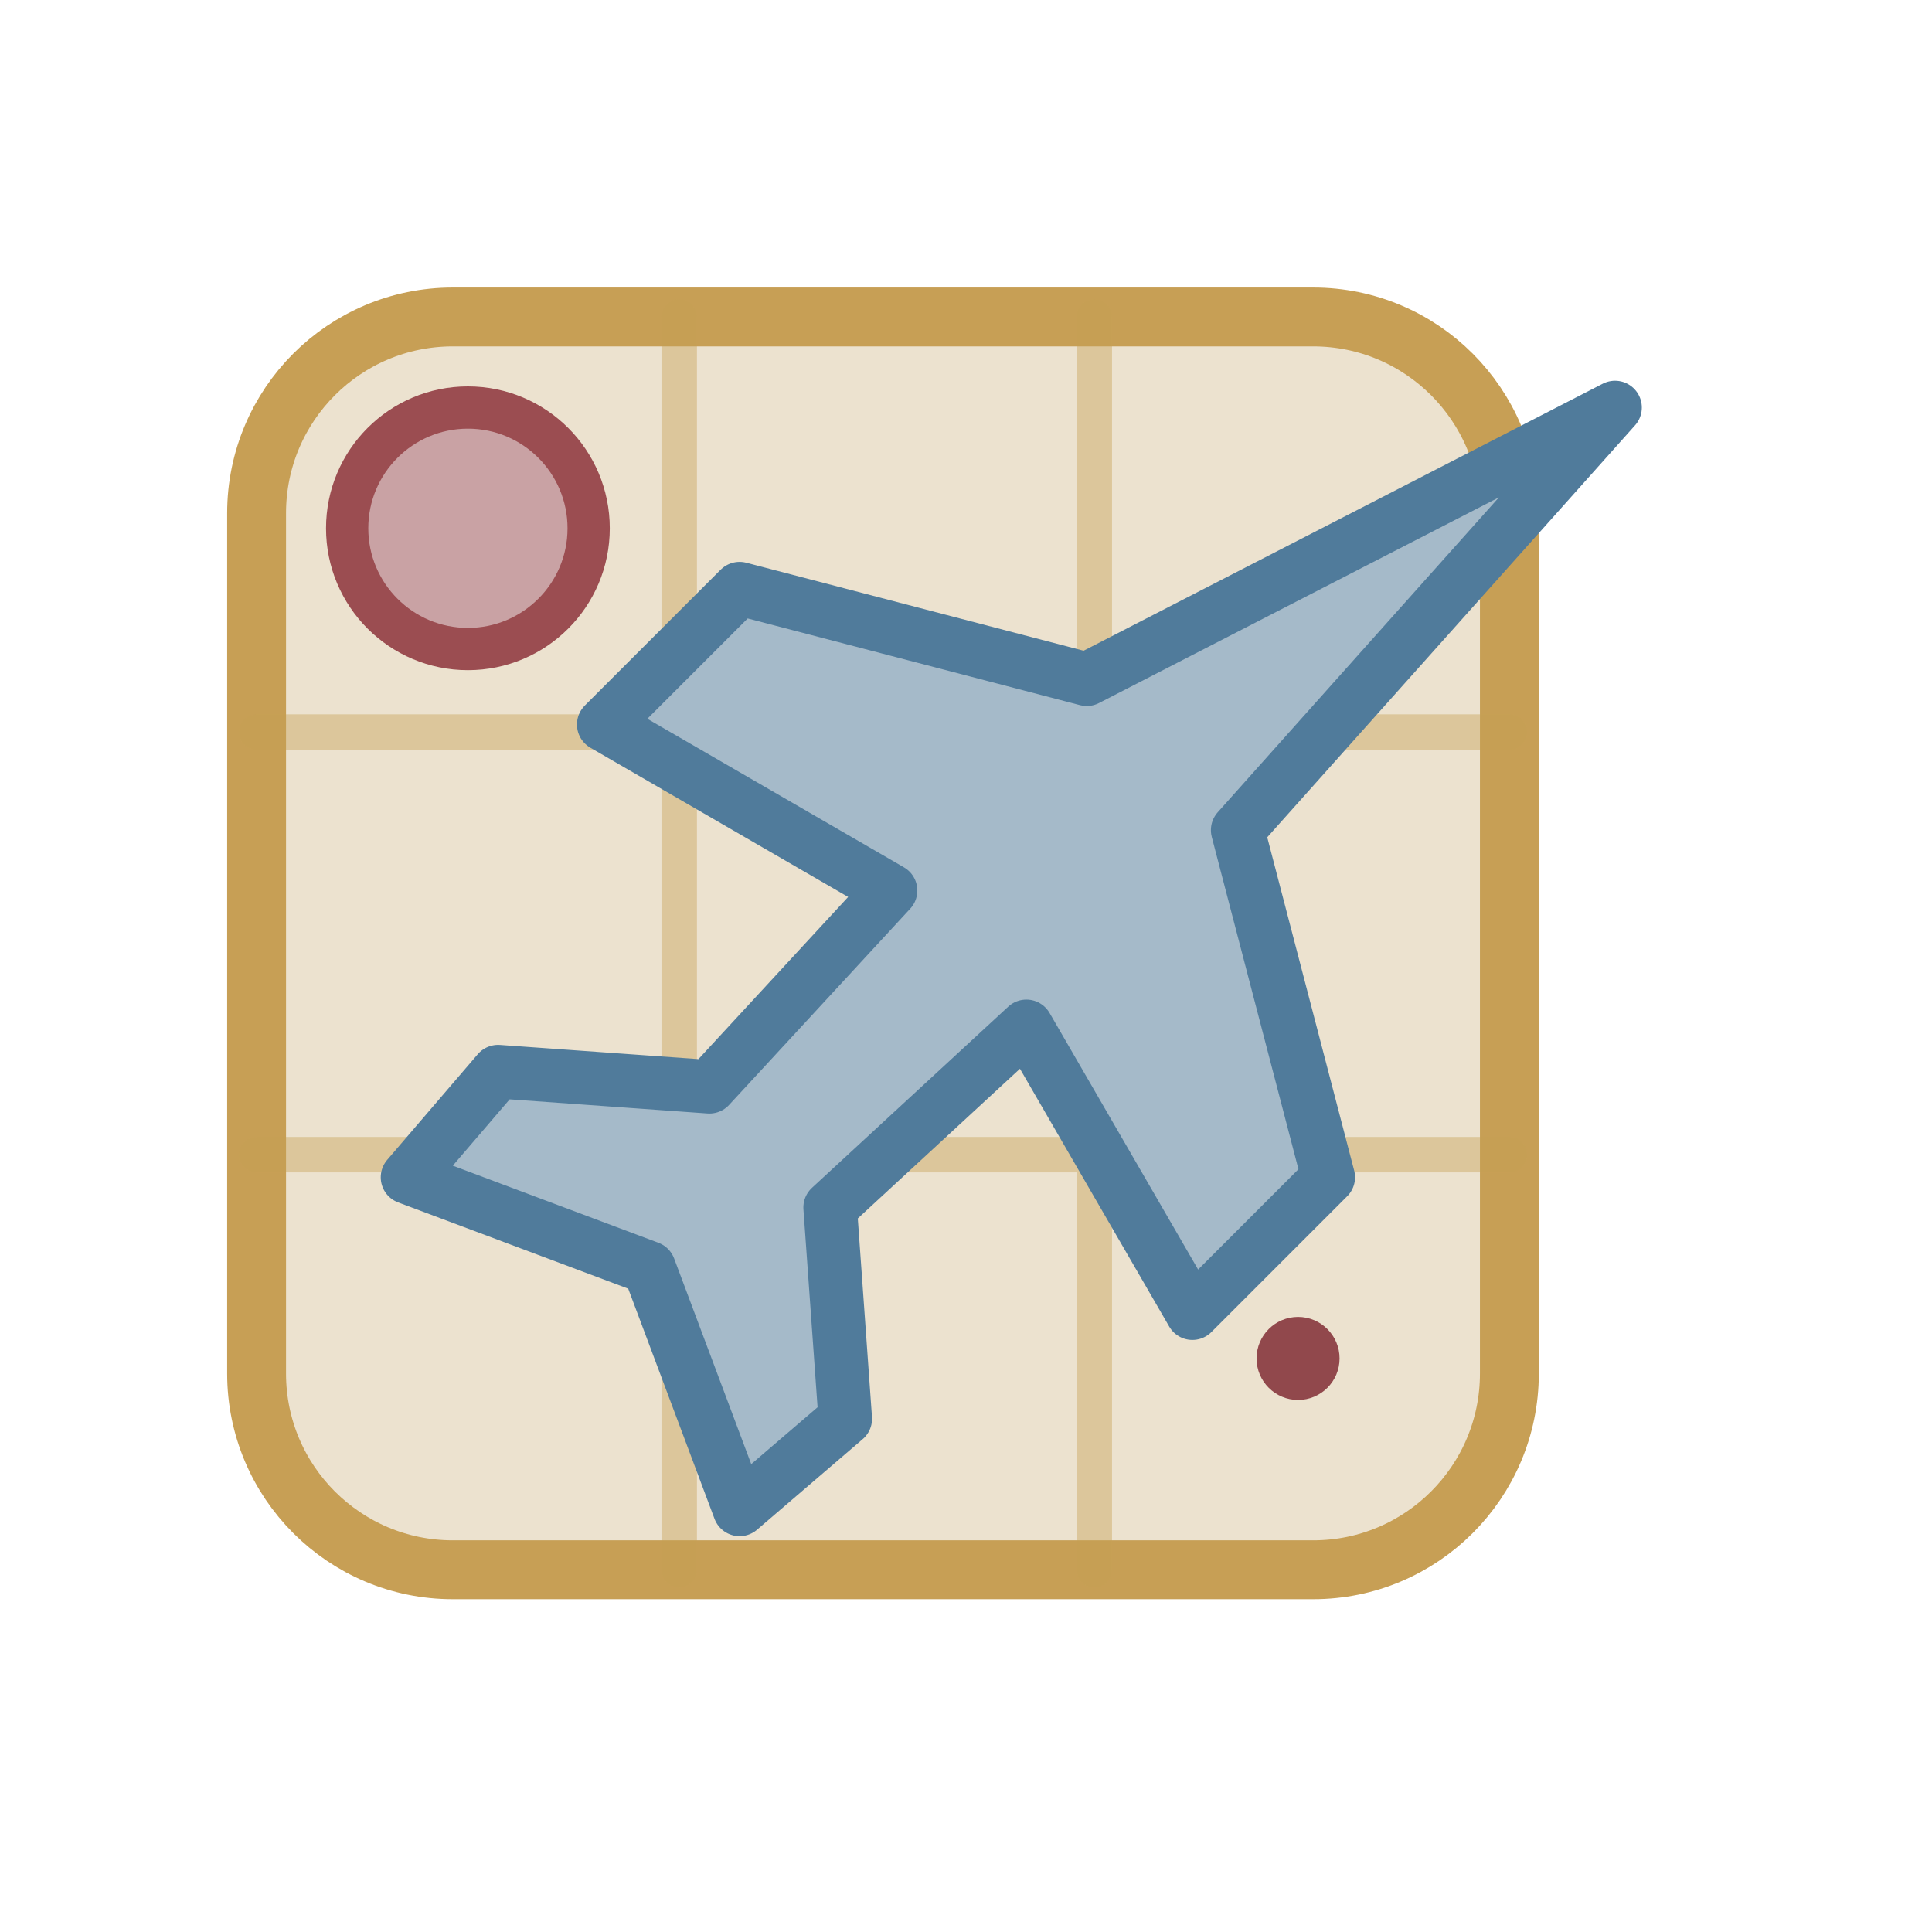
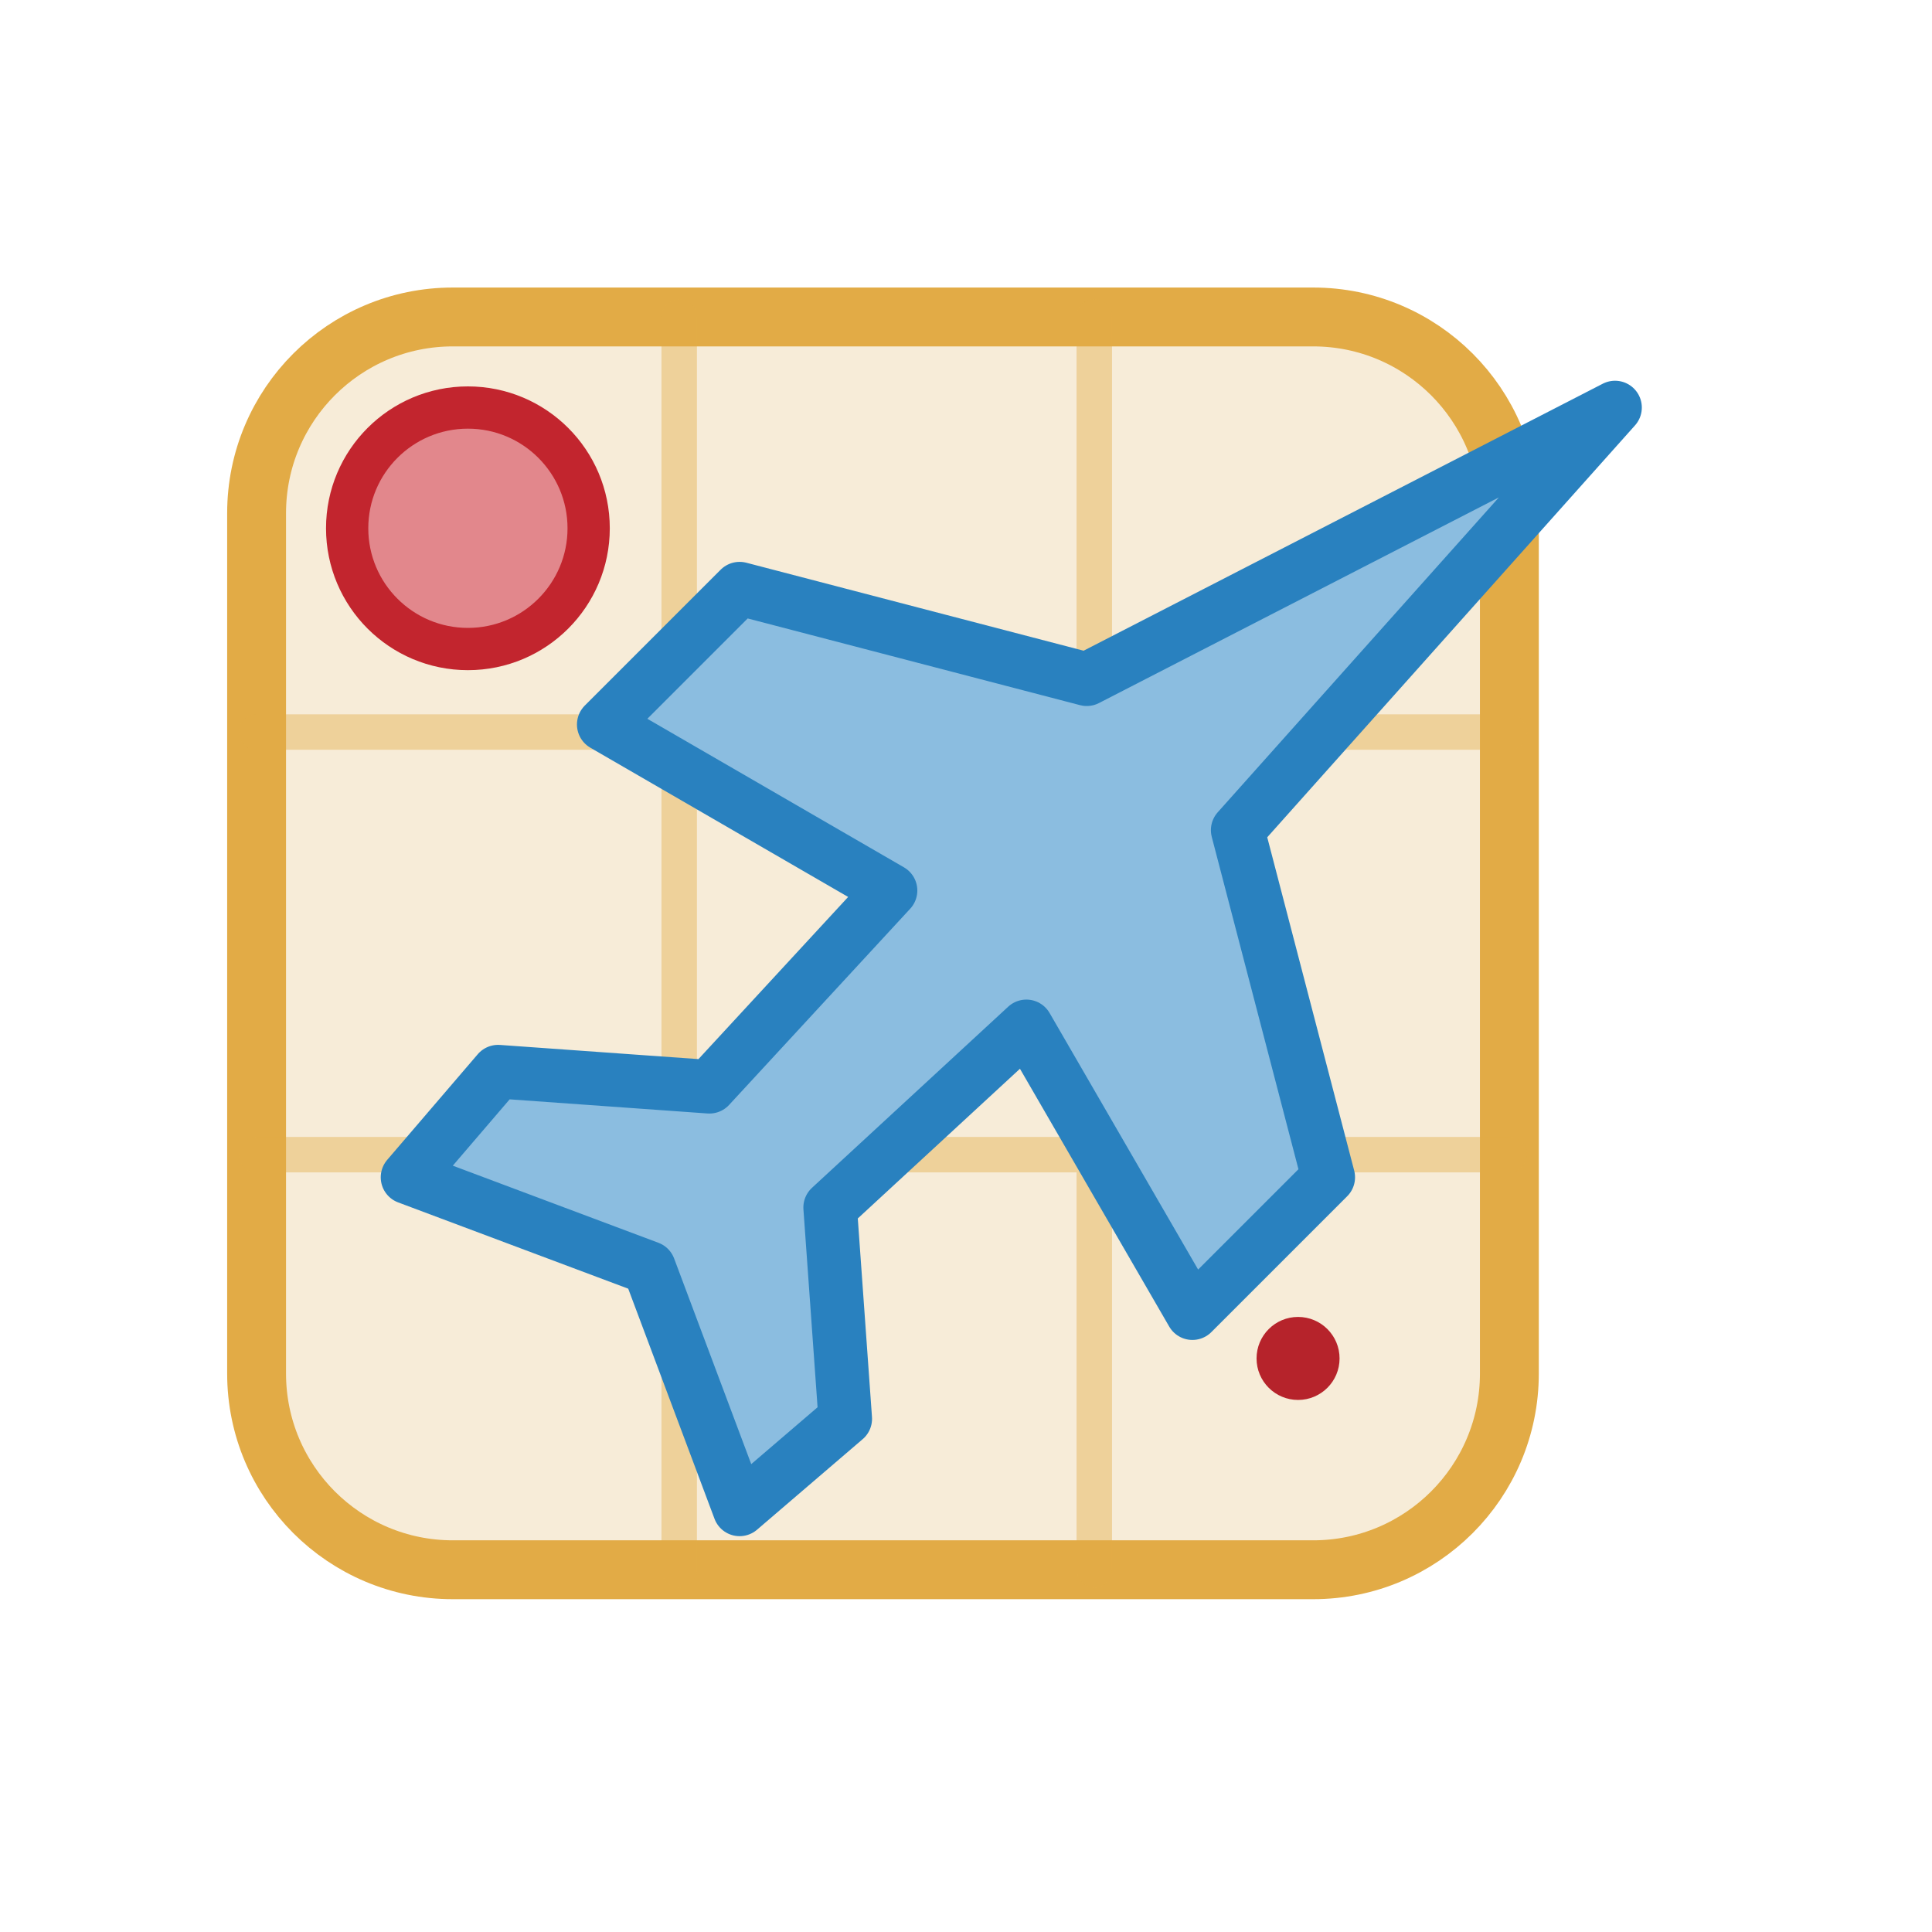
<svg xmlns="http://www.w3.org/2000/svg" viewBox="0 0 256 256" width="256" height="256" role="img" aria-labelledby="title">
  <g stroke-width="12.5" stroke-linecap="round" stroke-linejoin="round">
-     <rect x="34" y="42" width="166" height="166" rx="26" fill="#ece2cf" stroke="#c79f55" stroke-width="7.8" />
-     <path d="M90 42 V208 M145 42 V208 M34 97 H200 M34 153 H200" fill="none" stroke-width="4.7" stroke-opacity=".42" stroke="#c79f55" />
-     <circle cx="62" cy="70" r="16" fill="#c9a2a4" stroke-width="5.6" stroke="#9b4d51" />
-     <circle cx="172" cy="180" r="5.5" fill="#91484c" stroke="none" stroke-width="12.5" />
-     <path d="M214 54 L144 90 L98 78 L80 96 L118 118 L94 144 L66 142 L54 156 L86 168 L98 200 L112 188 L110 160 L136 136 L158 174 L176 156 L164 110 Z" fill="#a5bac9" stroke-width="7.1" stroke="#507b9b" />
+     <rect x="34" y="42" width="166" height="166" rx="26" fill="#f7ecd8" stroke="#e2ab46" stroke-width="7.8" />
+     <path d="M90 42 V208 M145 42 V208 M34 97 H200 M34 153 H200" fill="none" stroke-width="4.7" stroke-opacity=".42" stroke="#e2ab46" />
+     <circle cx="62" cy="70" r="16" fill="#e2878c" stroke-width="5.6" stroke="#c2252e" />
+     <circle cx="172" cy="180" r="5.5" fill="#b6232b" stroke="none" stroke-width="12.5" />
+     <path d="M214 54 L144 90 L98 78 L80 96 L118 118 L94 144 L66 142 L54 156 L86 168 L98 200 L112 188 L110 160 L136 136 L158 174 L176 156 L164 110 Z" fill="#8bbde0" stroke-width="7.1" stroke="#2981bf" />
  </g>
</svg>
